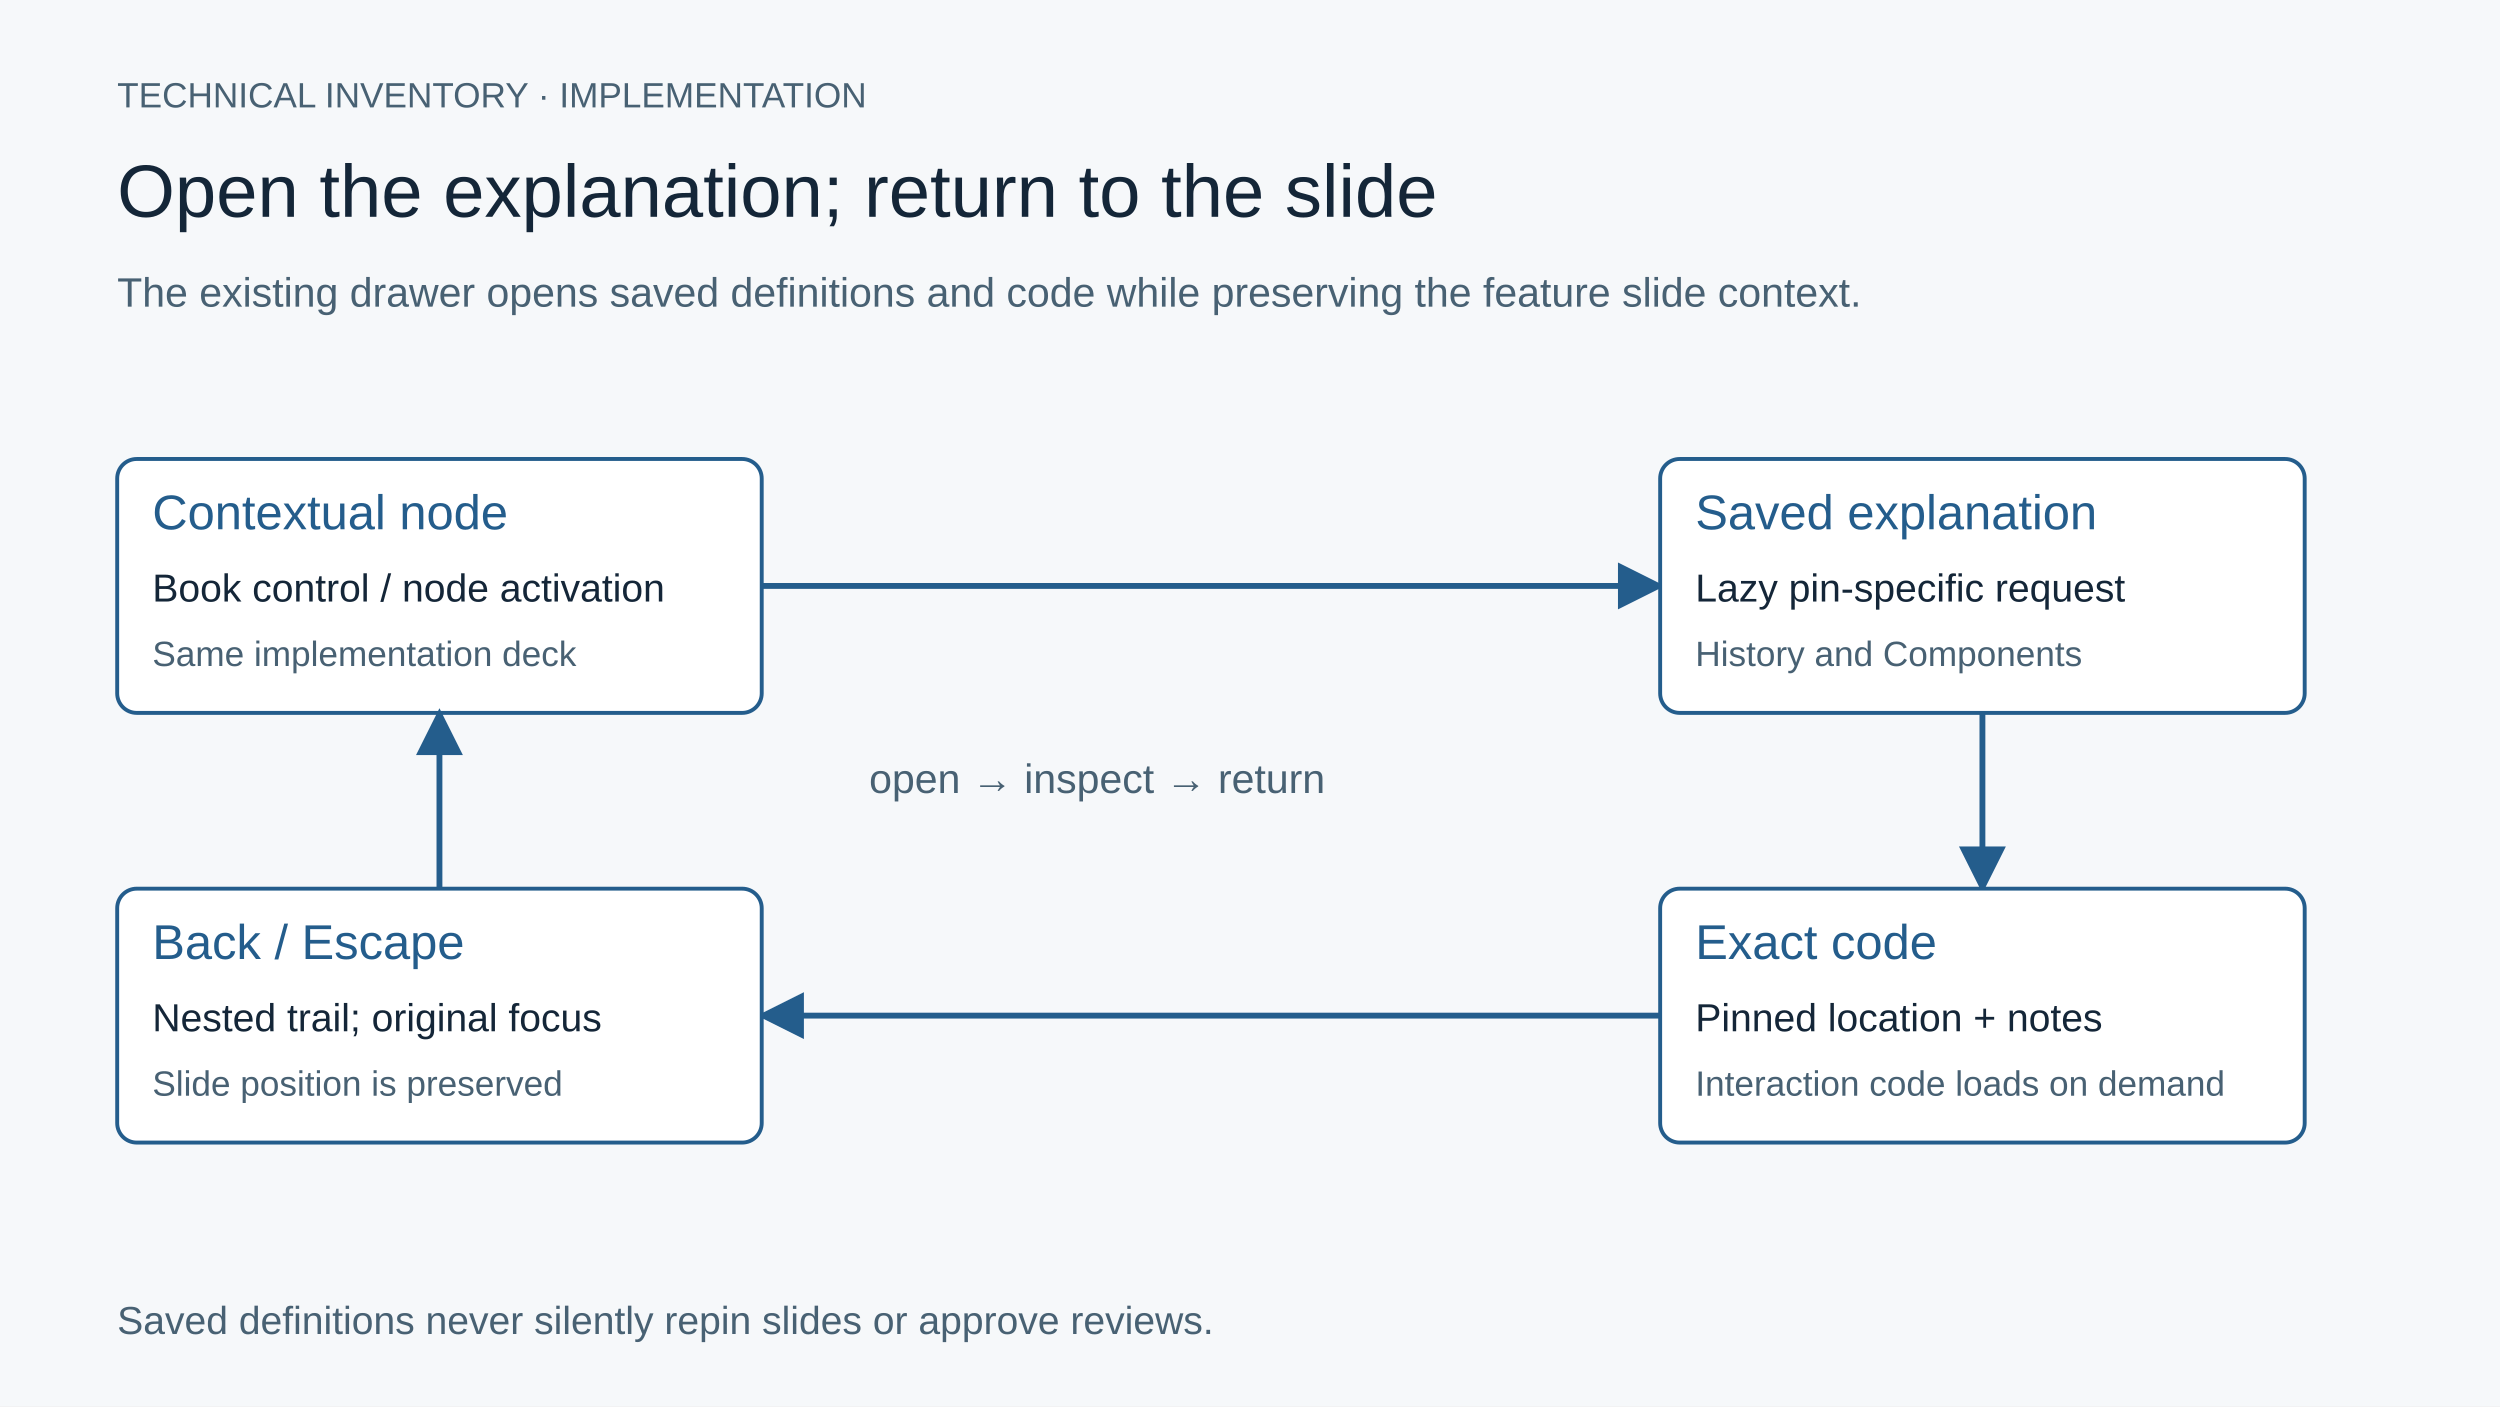
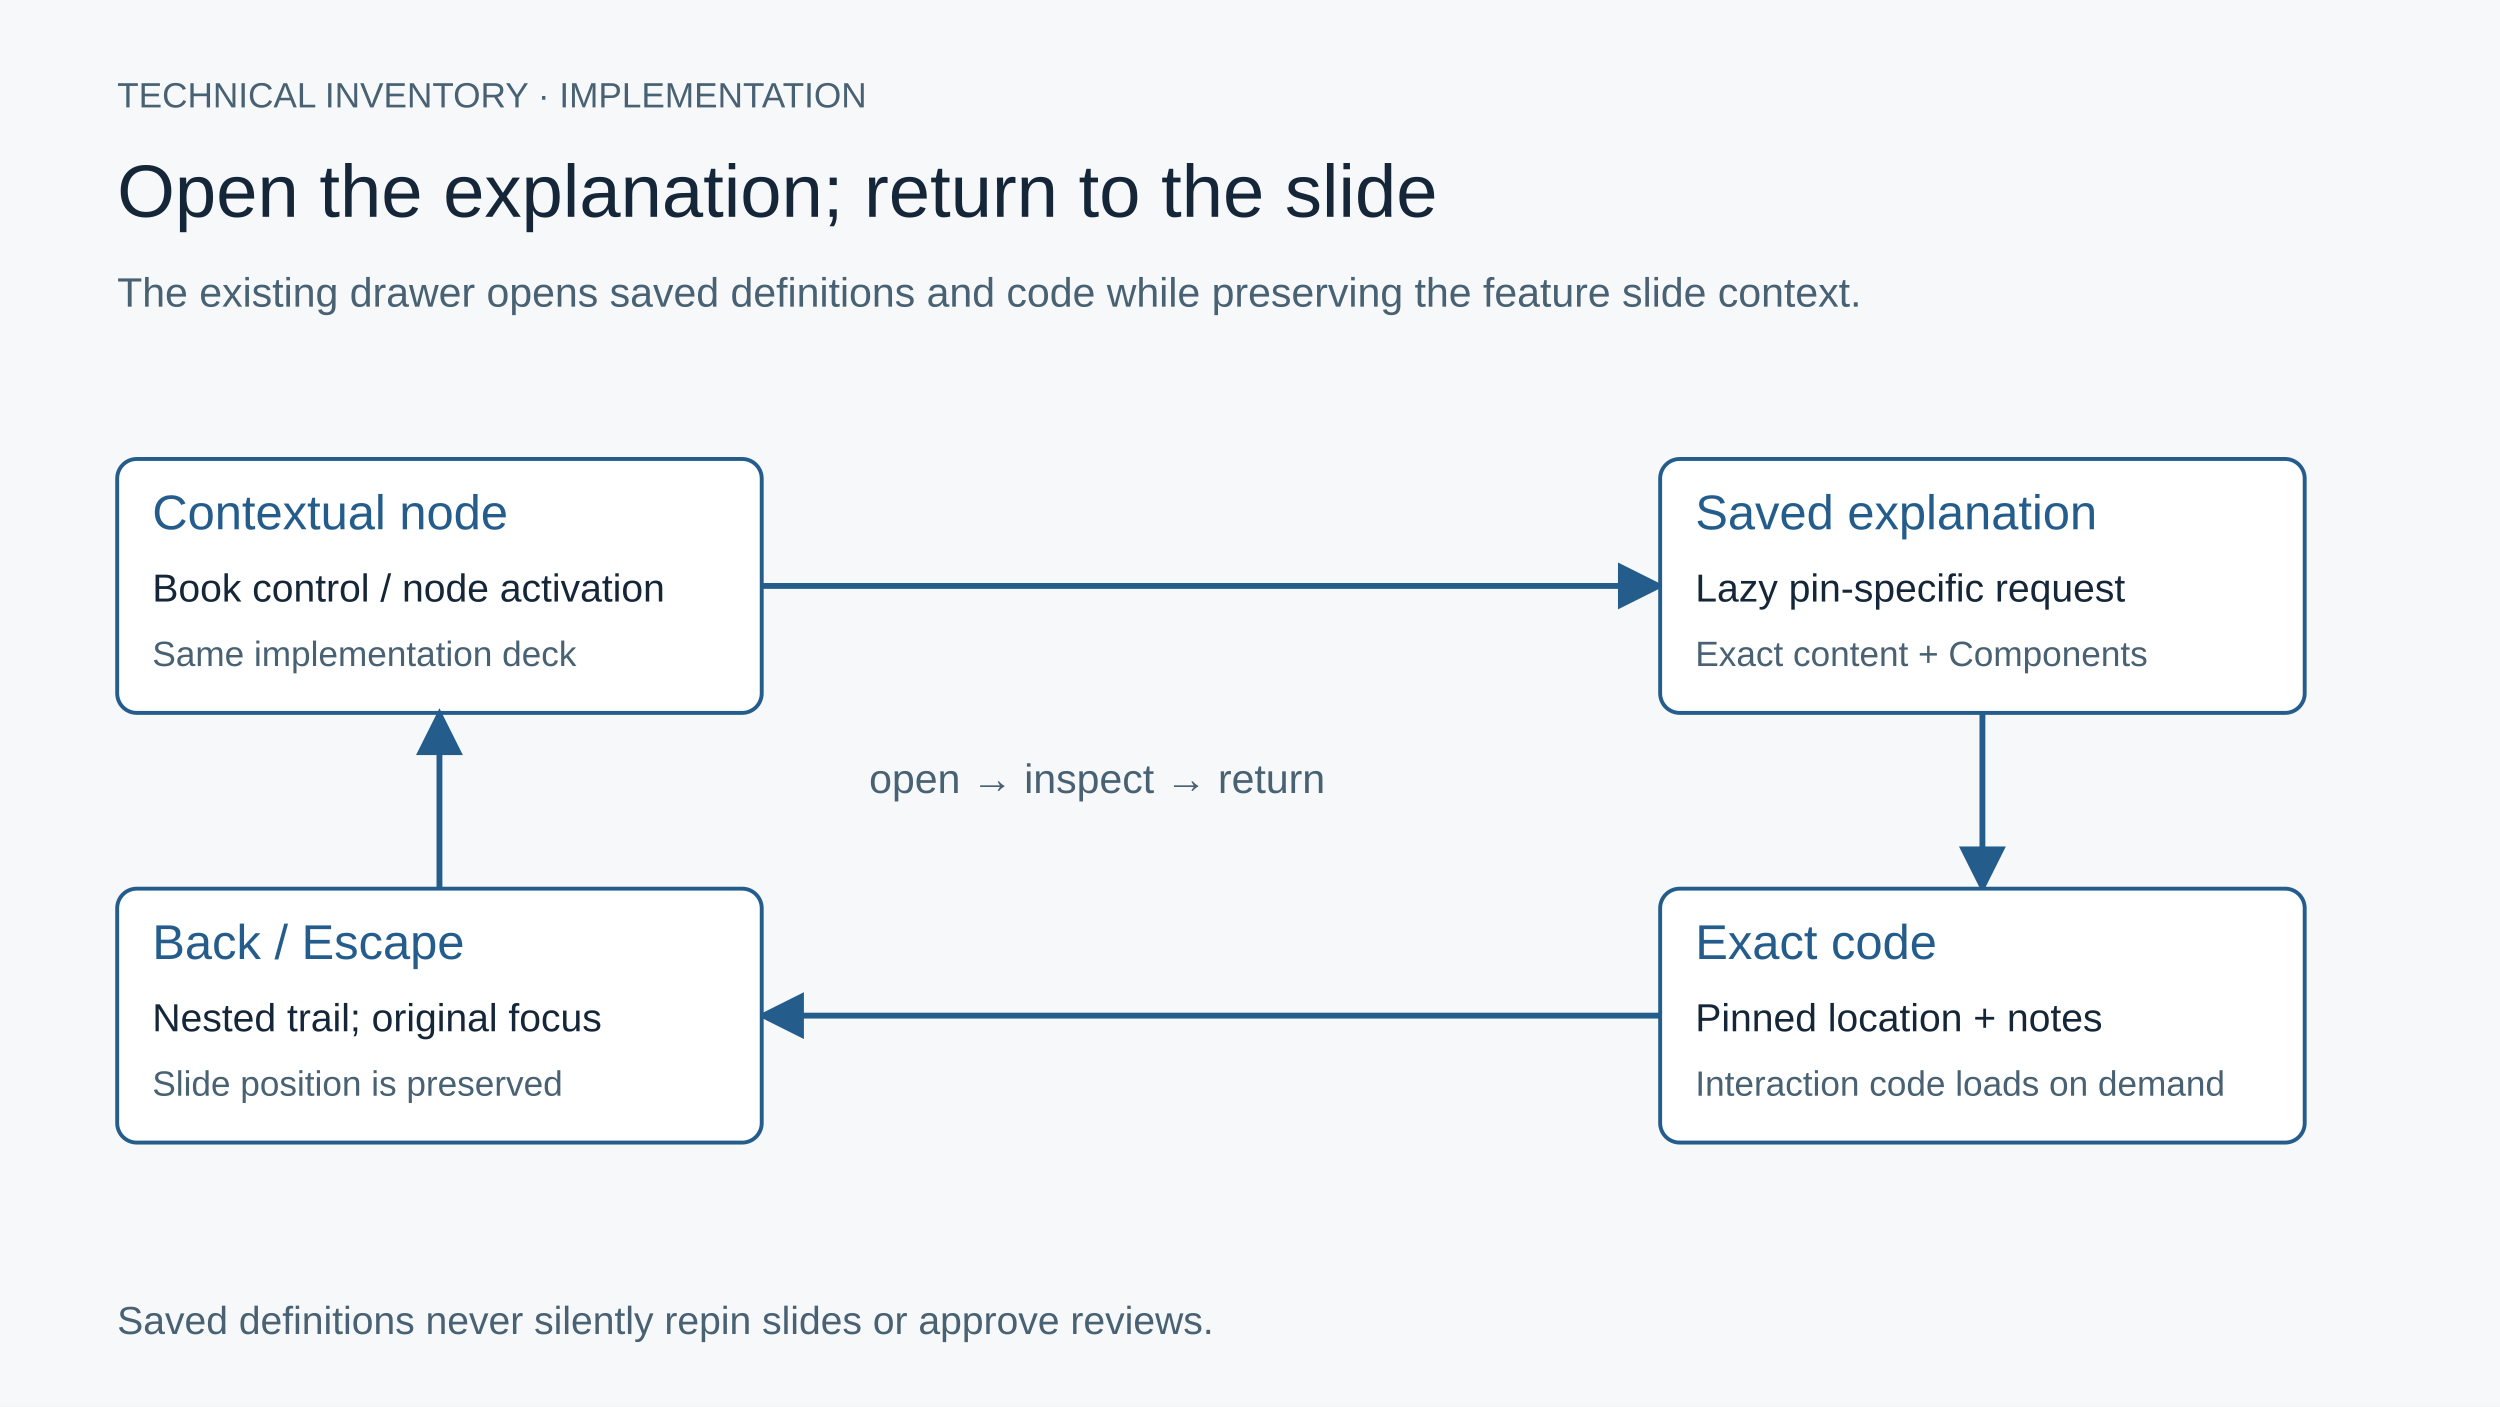
<svg xmlns="http://www.w3.org/2000/svg" viewBox="0 0 1280 720">
  <rect width="1280" height="720" fill="#f6f8fa" />
  <defs>
    <marker id="arrow" viewBox="0 0 10 10" refX="9" refY="5" markerWidth="8" markerHeight="8" orient="auto">
      <path d="M0 0L10 5L0 10Z" fill="#245d8c" />
    </marker>
  </defs>
  <text x="60" y="55" font-family="Arial,sans-serif" font-size="18" fill="#486173">TECHNICAL INVENTORY · IMPLEMENTATION</text>
  <text x="60" y="111" font-family="Arial,sans-serif" font-size="38" fill="#142638">Open the explanation; return to the slide</text>
  <text x="60" y="157" font-family="Arial,sans-serif" font-size="21" fill="#486173">The existing drawer opens saved definitions and code while preserving the feature slide context.</text>
  <g id="control">
    <rect x="60" y="235" width="330" height="130" rx="10" fill="white" stroke="#245d8c" stroke-width="2" />
    <text x="78" y="271" font-family="Arial,sans-serif" font-size="25" fill="#245d8c">Contextual node</text>
    <text x="78" y="308" font-family="Arial,sans-serif" font-size="20" fill="#142638">Book control / node activation</text>
    <text x="78" y="341" font-family="Arial,sans-serif" font-size="18" fill="#486173">Same implementation deck</text>
    <path d="M390 300H850" fill="none" stroke="#245d8c" stroke-width="3" marker-end="url(#arrow)" />
  </g>
  <g id="fetch">
    <rect x="850" y="235" width="330" height="130" rx="10" fill="white" stroke="#245d8c" stroke-width="2" />
    <text x="868" y="271" font-family="Arial,sans-serif" font-size="25" fill="#245d8c">Saved explanation</text>
    <text x="868" y="308" font-family="Arial,sans-serif" font-size="20" fill="#142638">Lazy pin-specific request</text>
-     <text x="868" y="341" font-family="Arial,sans-serif" font-size="18" fill="#486173">History and Components</text>
+     <text x="868" y="341" font-family="Arial,sans-serif" font-size="18" fill="#486173">Exact content + Components</text>
    <path d="M1015 365V455" fill="none" stroke="#245d8c" stroke-width="3" marker-end="url(#arrow)" />
  </g>
  <g id="code">
    <rect x="850" y="455" width="330" height="130" rx="10" fill="white" stroke="#245d8c" stroke-width="2" />
    <text x="868" y="491" font-family="Arial,sans-serif" font-size="25" fill="#245d8c">Exact code</text>
    <text x="868" y="528" font-family="Arial,sans-serif" font-size="20" fill="#142638">Pinned location + notes</text>
    <text x="868" y="561" font-family="Arial,sans-serif" font-size="18" fill="#486173">Interaction code loads on demand</text>
    <path d="M850 520H390" fill="none" stroke="#245d8c" stroke-width="3" marker-end="url(#arrow)" />
  </g>
  <g id="return">
    <rect x="60" y="455" width="330" height="130" rx="10" fill="white" stroke="#245d8c" stroke-width="2" />
    <text x="78" y="491" font-family="Arial,sans-serif" font-size="25" fill="#245d8c">Back / Escape</text>
    <text x="78" y="528" font-family="Arial,sans-serif" font-size="20" fill="#142638">Nested trail; original focus</text>
    <text x="78" y="561" font-family="Arial,sans-serif" font-size="18" fill="#486173">Slide position is preserved</text>
    <path d="M225 455V365" fill="none" stroke="#245d8c" stroke-width="3" marker-end="url(#arrow)" />
  </g>
  <text x="445" y="406" font-family="Arial,sans-serif" font-size="21" fill="#486173">open → inspect → return</text>
  <text x="60" y="683" font-family="Arial,sans-serif" font-size="20" fill="#486173">Saved definitions never silently repin slides or approve reviews.</text>
</svg>
